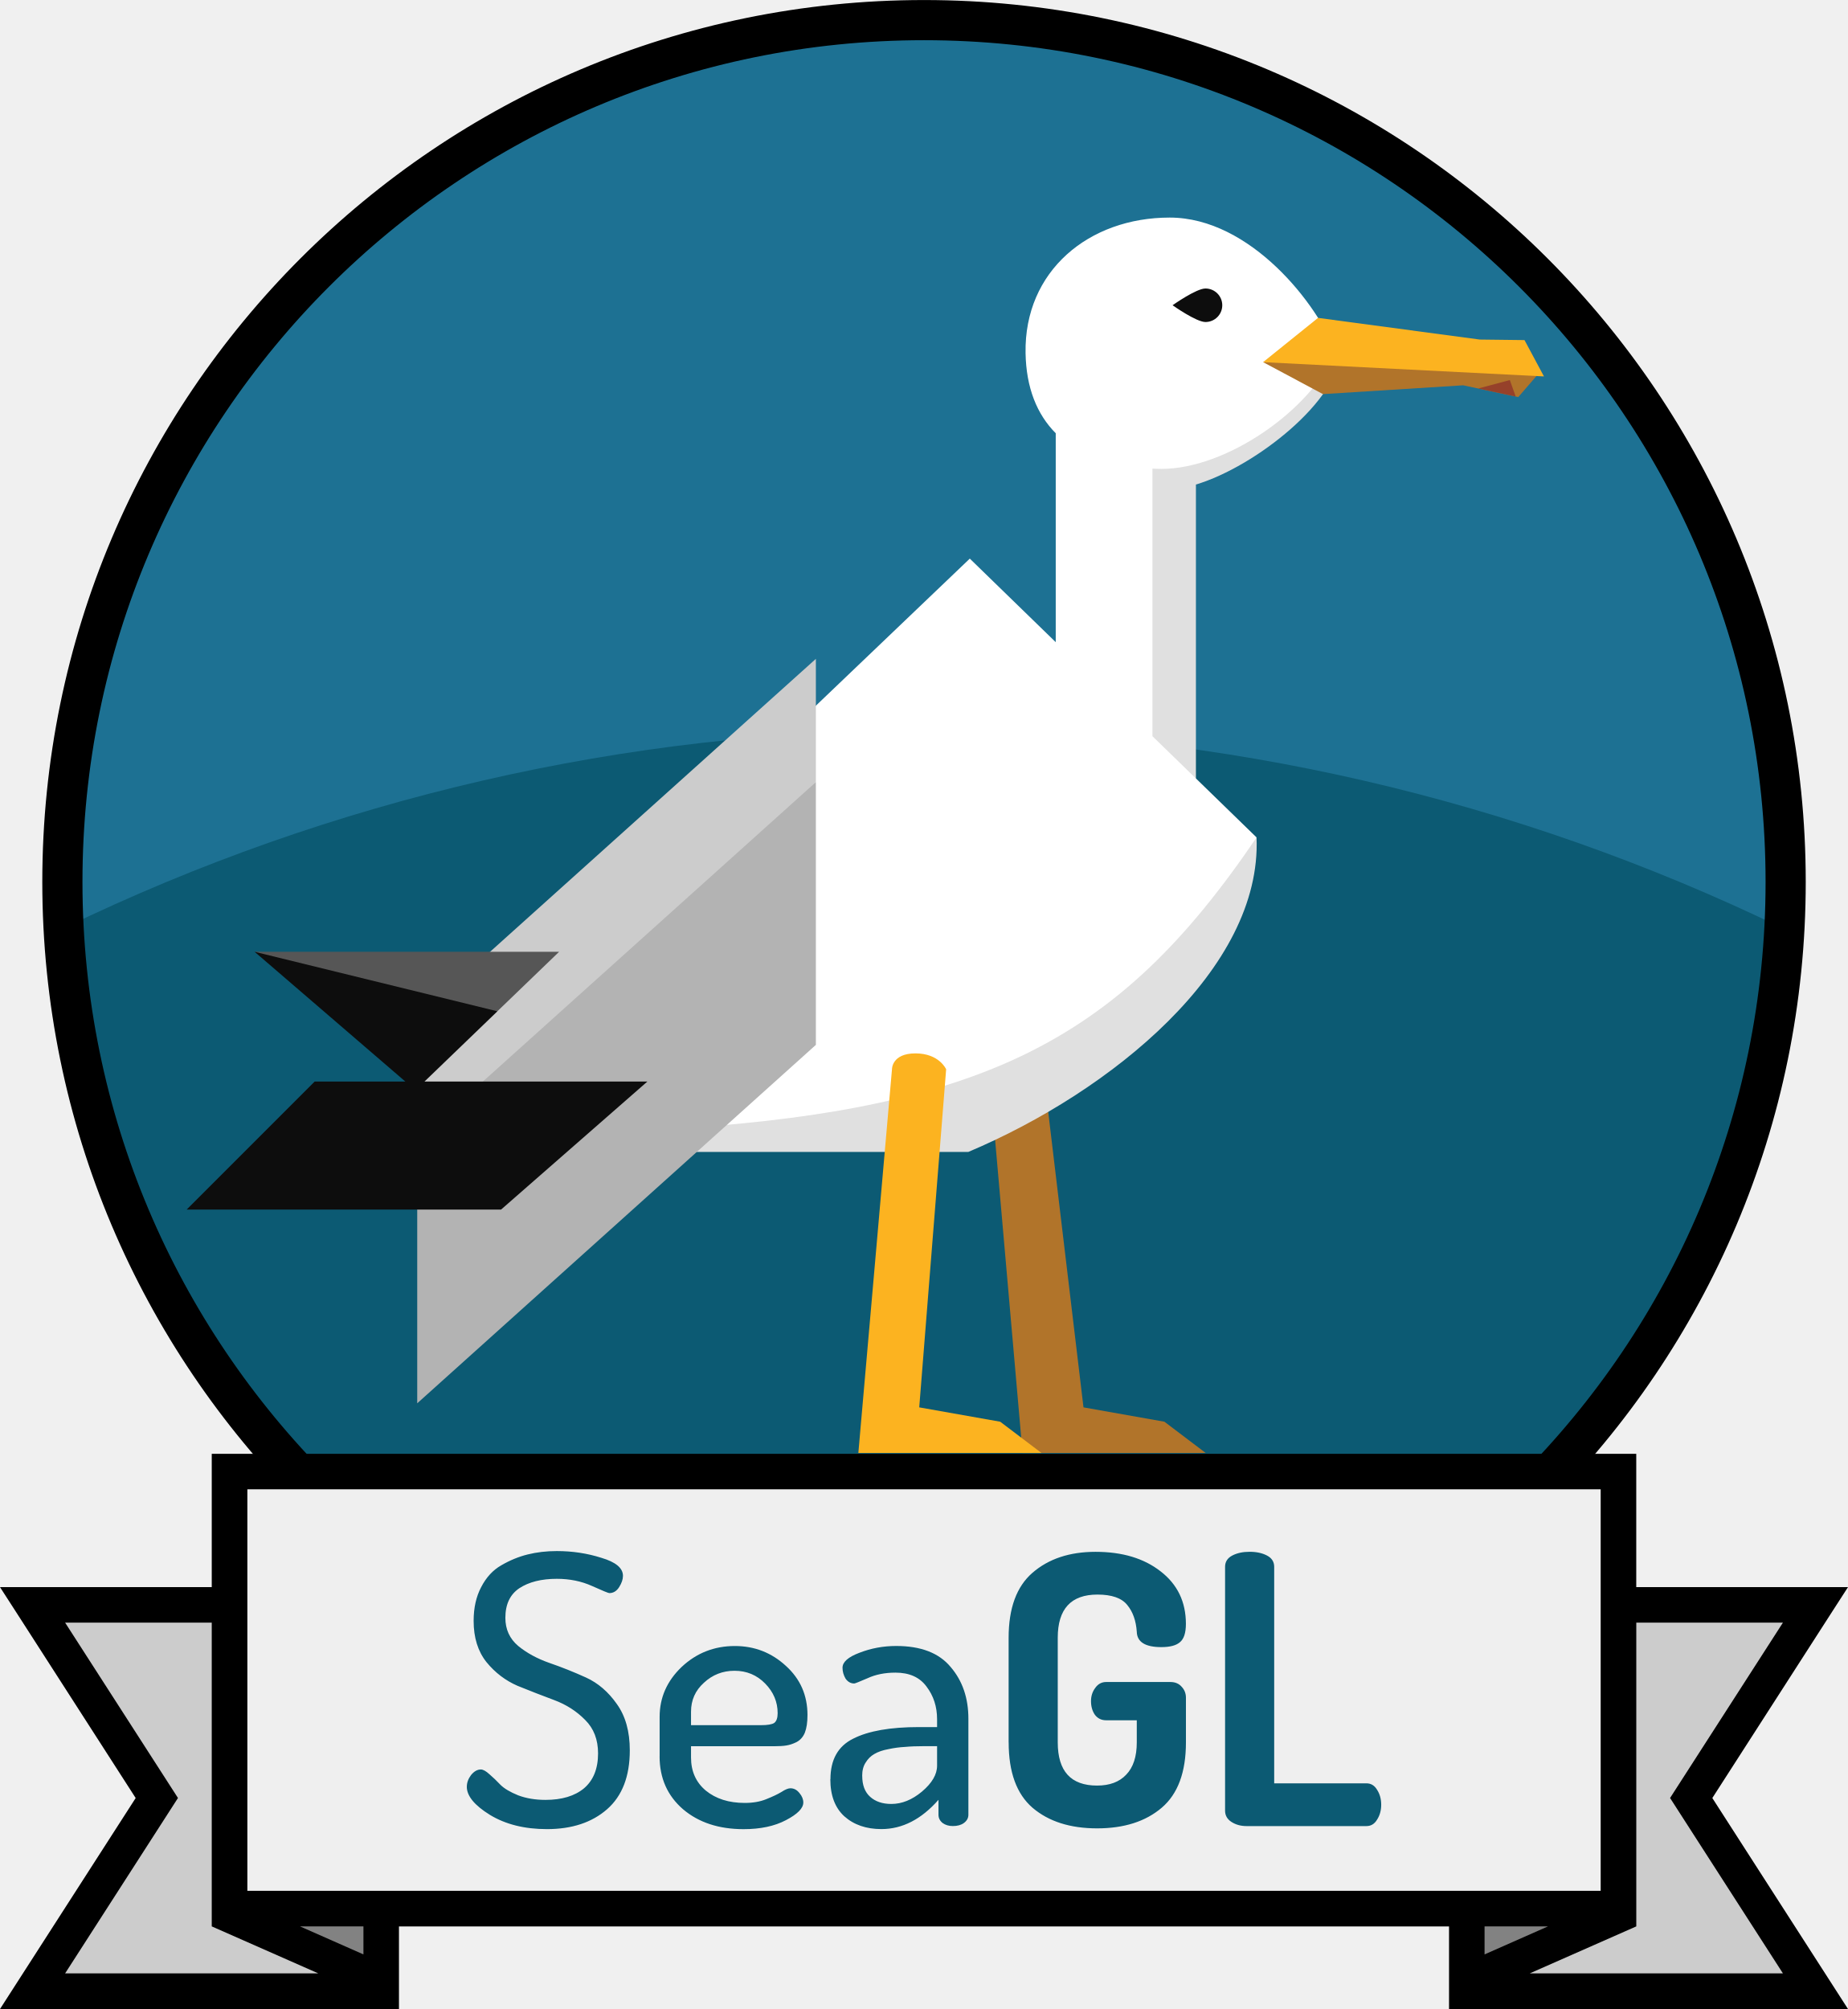
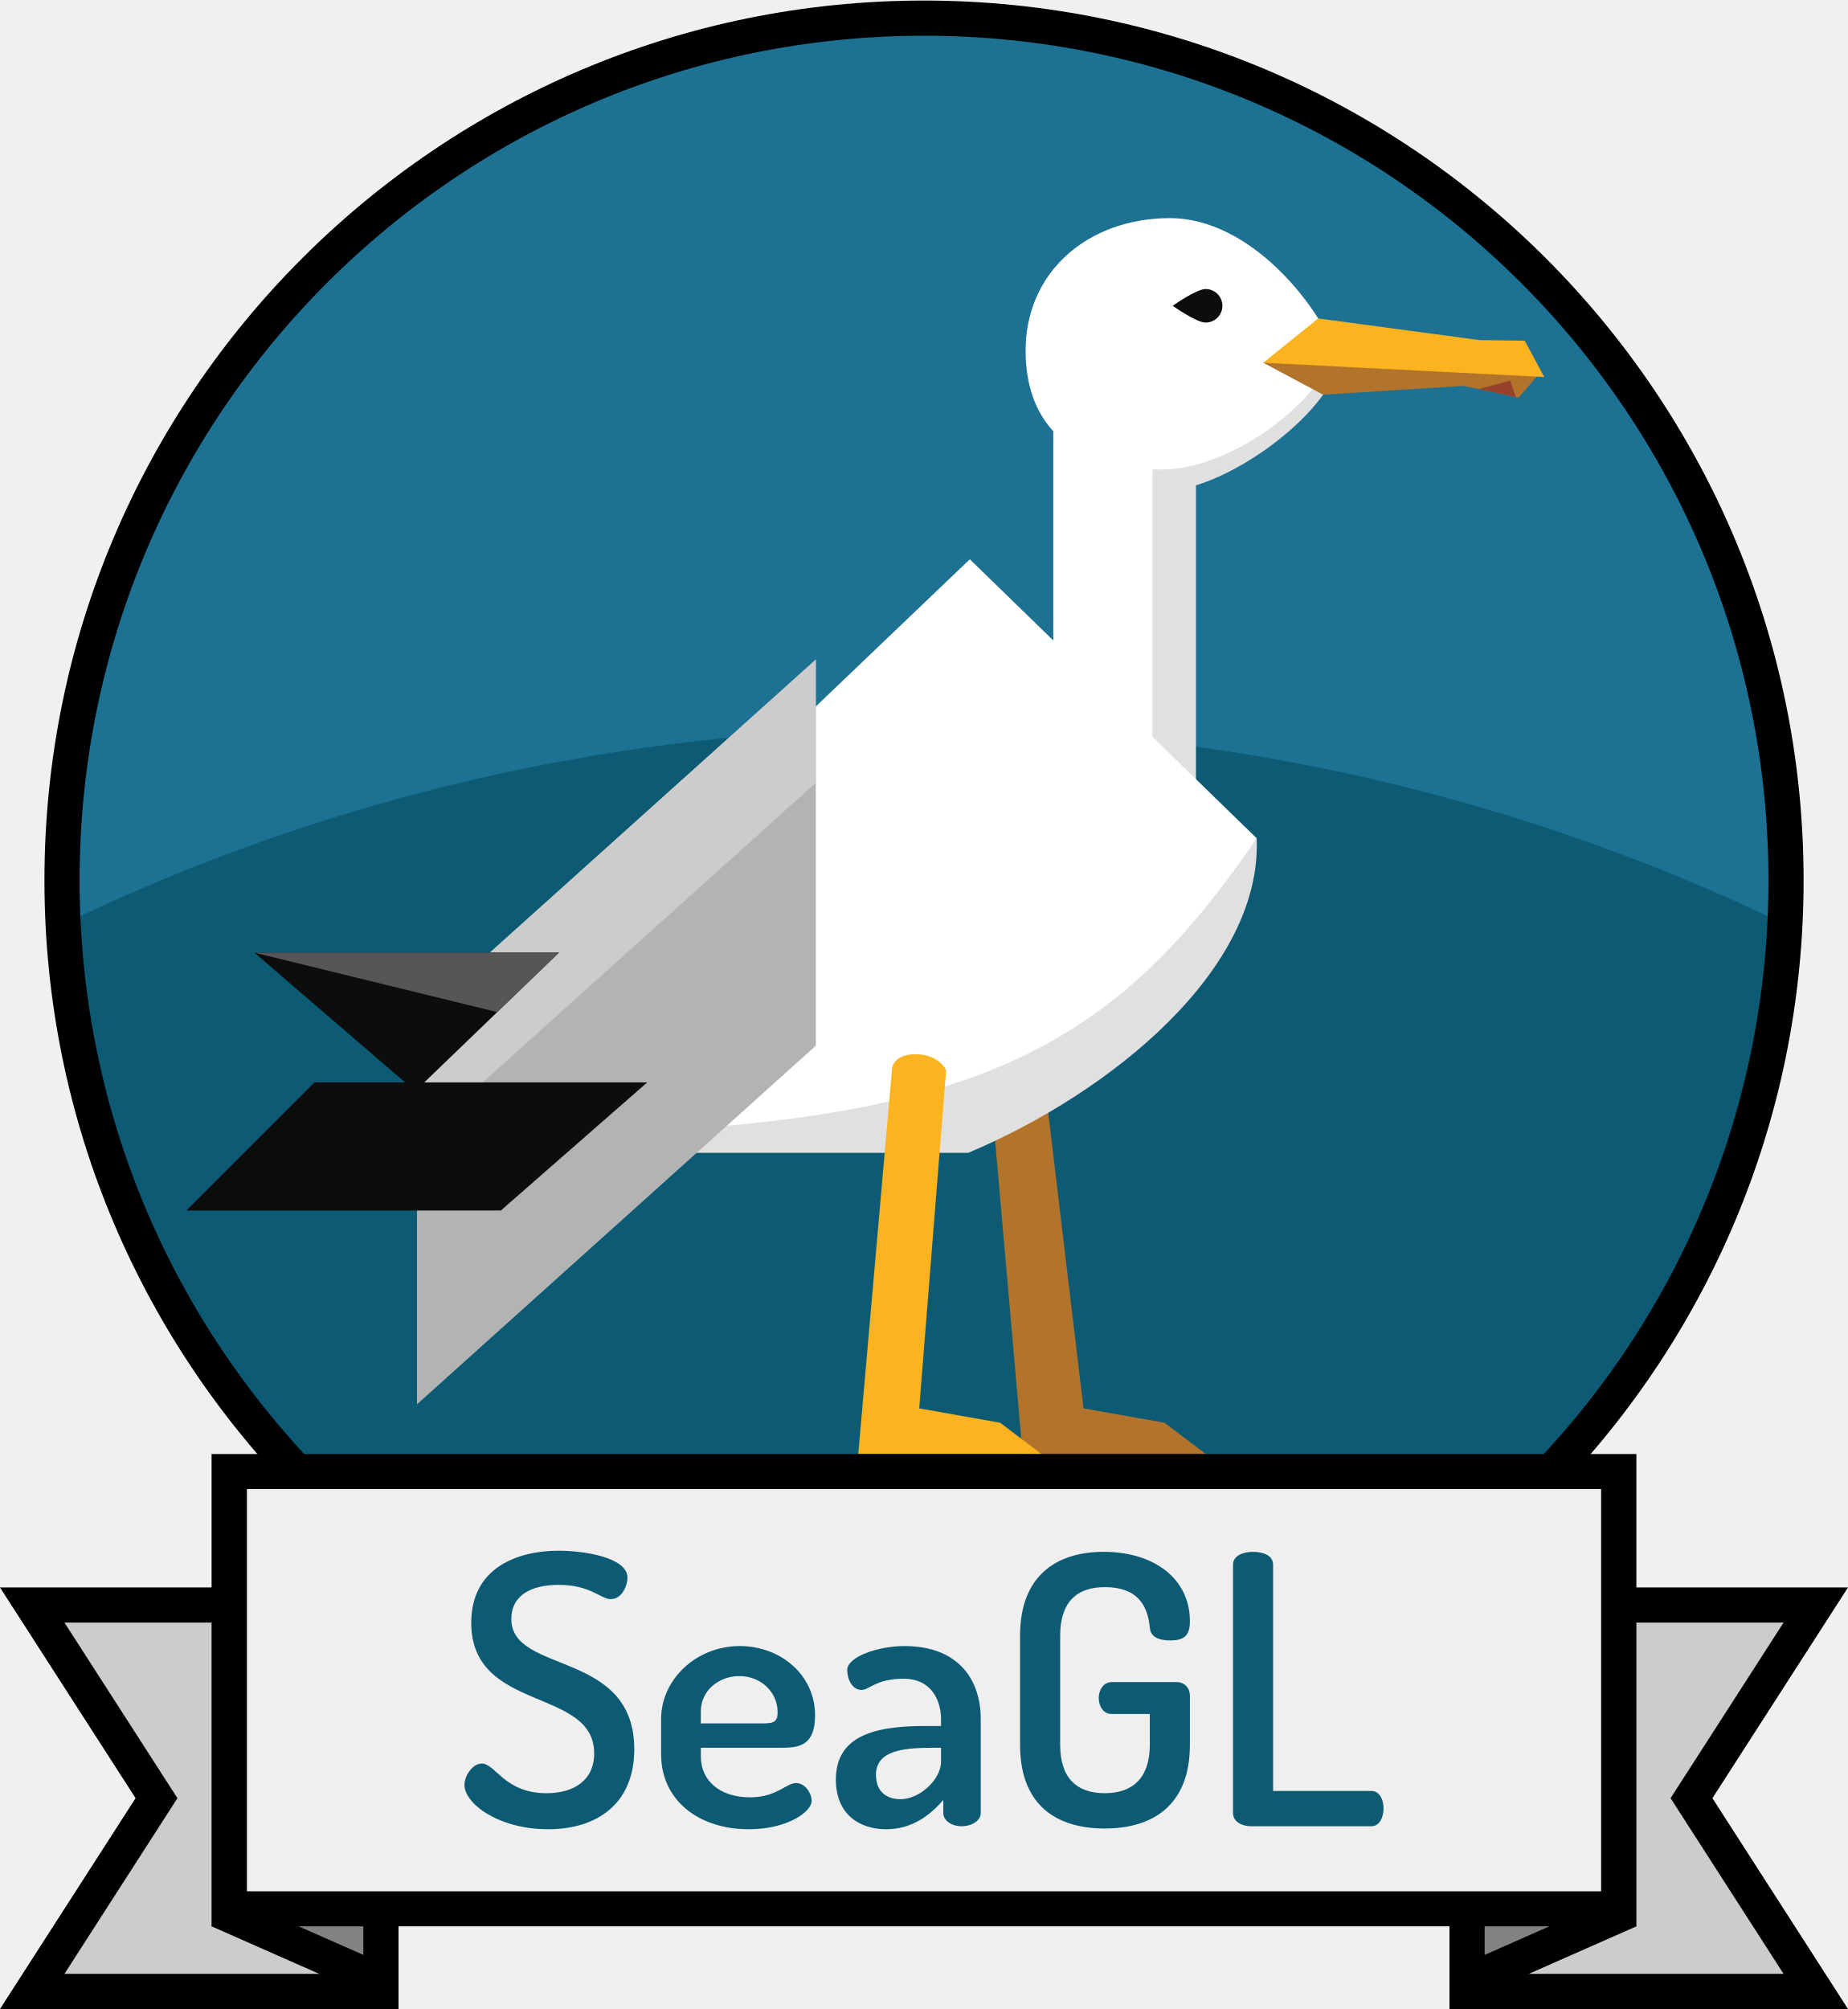
- <svg xmlns="http://www.w3.org/2000/svg" height="200" viewBox="0 0 48.683 52.917" width="184">
-   <circle cx="24.342" cy="23.229" fill="#1d7193" r="22.699" />
-   <path d="m24.342 19.227a52.246 52.246 0 0 0 -22.656 5.217 22.699 22.699 0 0 0 22.656 21.484 22.699 22.699 0 0 0 22.638-21.469 52.246 52.246 0 0 0 -22.638-5.232z" fill="#0c5a73" />
-   <circle cx="24.342" cy="23.229" fill="none" r="22.699" stroke="#000" stroke-width="1.058" />
-   <path d="m28.543 37.07-1.063-8.905h-1.428l.886 10.106h4.824l-1.087-.823z" fill="#b1742a" />
-   <path d="m30.813 5.731c-2.13 0-3.834 1.407-3.796 3.568.016.918.302 1.617.795 2.113v5.503l-2.264-2.201-16.358 15.627 16.154-.773 6.957-5.223.802-2.287-1.598-1.554-.627-1.785v-6.124c1.616-.254 4.065-1.784 4.302-3.323-.449-1.236-2.233-3.541-4.366-3.541z" fill="#fff" />
-   <path d="m9.308 30.342h16.201c3.768-1.591 7.738-4.827 7.593-8.283-1.834 2.703-3.65 4.54-6.192 5.755-5.348 2.555-13.033 1.717-17.602 2.528zm25.865-21.056c-.649 1.524-2.869 3.065-4.577 3.065-.08 0-.158-.004-.236-.007v7.048l1.145 1.113v-7.742c1.611-.487 3.78-2.254 3.78-3.463z" fill="#e0e0e0" />
-   <path d="m10.991 30.042 5.251-6.344 5.251-3.097v6.921l-10.502 9.441z" fill="#b3b3b3" />
-   <path d="m10.991 26.795 10.502-9.441v3.247l-10.502 9.441z" fill="#ccc" />
-   <path d="m6.707 25.07 3.97 3.417h-2.387l-3.373 3.373h8.283l3.855-3.373h-5.872l1.921-1.85-1.59-1.045z" fill="#0d0d0d" />
-   <path d="m6.707 25.07 6.395 1.567 1.627-1.567z" fill="#565656" />
-   <path d="m33.274 9.539 1.578.842 3.693-.232 1.452.31.538-.623-6.117-.642z" fill="#b1742a" />
-   <path d="m34.722 8.373-1.448 1.166 7.4.376-.513-.957-1.179-.014z" fill="#fcb320" />
-   <path d="m39.775 10.011-.835.222.989.211z" fill="#96412a" />
-   <path d="m32.199 8.04c0 .245-.198.442-.443.442-.244 0-.866-.442-.866-.442s.622-.441.866-.441c.245-0.0.443.198.443.441z" fill="#0d0d0d" />
-   <path d="m24.216 37.07.709-8.905s-.181-.419-.809-.419c-.628 0-.618.419-.618.419l-.886 10.106h4.824l-1.087-.823z" fill="#fcb320" />
-   <path d="m5.578 38.293v.467 3.045h-5.578l.465.721 3.109 4.834-3.574 5.557h10.51v-2.175h27.663v2.175h10.51l-3.574-5.557 3.109-4.834.465-.721h-5.578v-3.511z" />
-   <path d="m1.715 42.74 2.973 4.619-2.973 4.62h6.67l-2.807-1.238v-8.001zm45.254 0-2.973 4.619 2.973 4.62h-6.67l2.807-1.238v-8.001z" fill="#ccc" />
-   <path d="m7.903 50.741 1.671.738v-.738zm32.877 0-1.671.738v-.738z" fill="#828282" />
-   <path d="m6.516 39.228h35.652v10.576h-35.652z" fill="#efefef" />
-   <path d="m32.273 47.694v-6.424q0-.198.189-.297.189-.099.458-.099.269 0 .458.099.189.099.189.297v5.703h2.43q.179 0 .279.168.11.168.11.395 0 .227-.11.395-.1.168-.279.168h-3.157q-.229 0-.398-.109-.169-.109-.169-.297zm-5.702-1.799v-2.757q0-1.166.627-1.71.637-.553 1.663-.553 1.056 0 1.713.514.667.514.667 1.384 0 .356-.159.484-.149.128-.488.128-.637 0-.647-.405-.03-.435-.249-.702-.219-.277-.787-.277-1.046 0-1.046 1.137v2.757q0 1.137 1.036 1.137.498 0 .767-.287.279-.287.279-.85v-.583h-.807q-.189 0-.299-.148-.1-.148-.1-.356 0-.198.11-.346.11-.158.289-.158h1.693q.189 0 .299.128.11.119.11.287v1.176q0 1.176-.637 1.72-.637.544-1.703.544-1.066 0-1.703-.544-.627-.544-.627-1.72zm-4.694.969q0-.771.598-1.067.598-.306 1.733-.306h.478v-.208q0-.494-.279-.86-.269-.366-.817-.366-.418 0-.737.148-.319.138-.349.138-.139 0-.229-.128-.08-.138-.08-.287 0-.227.448-.395.458-.178.966-.178.976 0 1.434.553.468.544.468 1.364v2.53q0 .128-.12.217-.11.079-.289.079-.159 0-.269-.079-.11-.089-.11-.217v-.395q-.677.771-1.504.771-.598 0-.976-.336-.369-.336-.369-.978zm.837-.089q0 .366.209.553.209.188.558.188.418 0 .807-.326.398-.336.398-.682v-.514h-.349q-.289 0-.498.02-.209.01-.438.059-.219.04-.369.128-.139.079-.229.227-.09.138-.09.346zm-5.337-.514v-1.038q0-.761.578-1.314.588-.553 1.404-.553.777 0 1.345.524.568.514.568 1.295 0 .287-.07.465-.07.168-.219.247-.139.069-.269.089-.12.02-.329.02h-2.181v.297q0 .544.388.87.398.326 1.026.326.329 0 .568-.099.249-.099.398-.188.149-.099.239-.099.139 0 .239.128.1.119.1.247 0 .227-.458.465-.448.237-1.116.237-.976 0-1.594-.524-.618-.534-.618-1.394zm.827-.82h1.843q.259 0 .349-.059.09-.069.09-.257 0-.445-.329-.781-.329-.336-.807-.336-.468 0-.807.316-.339.306-.339.761zm-5.906 1.621q0-.158.11-.306.12-.148.259-.148.09 0 .229.128.139.119.289.277.149.148.468.277.319.119.717.119.647 0 1.016-.306.369-.316.369-.919 0-.544-.339-.88-.339-.346-.817-.524-.478-.178-.966-.376-.478-.208-.817-.623-.339-.425-.339-1.087 0-.514.199-.89.199-.385.528-.573.339-.198.697-.287.359-.089.767-.089.618 0 1.175.178.568.168.568.474 0 .138-.1.297-.1.158-.259.158-.04 0-.458-.188-.418-.188-.926-.188-.608 0-.986.247-.369.247-.369.781 0 .455.339.741.339.277.817.445.488.168.966.385.478.217.817.702.339.474.339 1.216 0 1.028-.598 1.552-.598.524-1.584.524-.886 0-1.504-.376-.608-.376-.608-.741z" fill="#0c5a73" />
+ <svg xmlns="http://www.w3.org/2000/svg" width="184" height="200">
+   <defs>
+     <clipPath id="c">
+       <circle cx="92" cy="87.631" r="85.827" />
+     </clipPath>
+   </defs>
+   <circle fill="#1d7193" cx="92" cy="87.631" r="85.827" />
+   <circle fill="#0c5a73" cx="92" cy="270.047" r="197.545" clip-path="url(#c)" />
+   <path fill="#000000" d="M92.002.056c-48.347 0-87.577 39.23-87.577 87.577s39.23 87.577 87.577 87.577 87.577-39.23 87.577-87.577S140.349.056 92.002.056zm0 3.5c46.455 0 84.077 37.622 84.077 84.077s-37.622 84.077-84.077 84.077S7.925 134.088 7.925 87.633 45.547 3.557 92.002 3.557z" />
+   <path fill="#ffffff" d="M104.871 37.121v48.203h12.09V37.12Z" />
+   <path fill="#e0e0e0" d="M114.753 38.121v46.203h4.327V38.12Z" />
+   <path fill="#b1742a" d="m107.885 140.206-4.019-33.67s-.685-1.584-3.06-1.584-2.34 1.584-2.34 1.584l3.35 38.213h18.24l-4.11-3.111z" />
+   <path fill="#ffffff" d="m34.714 114.766 15.873-.624 43.453-.547 20.496-13.362 9.308-13.143 1.28-3.642-28.562-27.77z" />
+   <path fill="#e0e0e0" d="M35.157 114.766h61.256c14.247-6.015 29.259-18.25 28.711-31.318-6.936 10.221-13.8 17.165-23.413 21.758-20.223 9.662-49.277 6.493-66.554 9.56z" />
+   <path fill="#fcb320" d="m91.524 140.206 2.68-33.67s-.684-1.584-3.06-1.584-2.338 1.584-2.338 1.584l-3.35 38.213h18.239l-4.11-3.111z" />
+   <path fill="#b3b3b3" d="M41.52 101.356 81.229 65.66v38.443L41.521 139.8z" />
+   <path fill="#cccccc" d="M41.52 101.356 81.229 65.66v12.276l-39.707 35.697Z" />
+   <path fill="#0d0d0d" d="m25.324 94.834 16.018 13.79 14.314-13.79Z" />
+   <path fill="#565656" d="m25.324 94.834 24.182 5.924 6.15-5.924z" />
+   <path fill="#0d0d0d" d="M31.308 107.753h33.137l-14.576 12.754H18.552Z" />
+   <path fill="#e0e0e0" d="M133.372 35.203c0 5.346-11.217 13.597-17.157 13.597l.156-3.46c-4.9.603-8.721-6.551-8.721-13.534 0-4.222 4.992-9.496 8.82-9.496 8.015 1.198 16.902 11.218 16.902 12.893z" />
+   <path fill="#ffffff" d="M132.975 35.1c-2.428 5.781-10.852 11.641-17.33 11.641-7.93 0-13.386-3.612-13.528-11.538-.145-8.17 6.298-13.489 14.352-13.489 8.065 0 14.809 8.715 16.506 13.387z" />
+   <path fill="#0d0d0d" d="M121.71 30.441c0 .925-.748 1.673-1.675 1.673-.922 0-3.274-1.673-3.274-1.673s2.351-1.668 3.274-1.668a1.67 1.67 0 0 1 1.675 1.668z" />
+   <path fill="#b1742a" d="m125.774 36.11 5.964 3.183 13.966-.878 5.491 1.173 2.035-2.356-23.13-2.43z" />
+   <path fill="#fcb320" d="m131.249 31.703-5.475 4.407 27.98 1.422-1.942-3.618-4.46-.052z" />
+   <path fill="#96412a" d="m150.354 37.893-3.158.84 3.74.8z" />
+   <path fill="#cccccc" d="M3.208 159.78h34.723v38.468H3.208l12.375-19.235Zm177.584 0h-34.723v38.468h34.723l-12.375-19.235z" />
+   <path fill="#000000" d="m0 158.032 13.5 20.98L0 200h39.679v-41.968zm6.417 3.5h29.761V196.5H6.418l11.247-17.488Zm177.583-3.5-13.5 20.98L184 200h-39.679v-41.968zm-6.417 3.5h-29.761V196.5h29.76l-11.247-17.488z" />
+   <path fill="#828282" d="m21.76 190.161 16.171 7.14v-19.957m124.31 12.817-16.172 7.14v-19.957" />
+   <path fill="#000000" d="M36.178 177.343v17.273l-13.713-6.055-1.41 3.205 18.624 8.22v-22.643zm111.644 0v17.273l13.713-6.055 1.41 3.205-18.624 8.22v-22.643z" />
+   <path fill="#efefef" d="M22.825 146.493h138.35v43.532H22.825Z" />
+   <path fill="#000000" d="M21.066 144.752v47.017H162.93v-47.017zm3.518 3.485h134.835v40.047H24.584Z" />
+   <path fill="#0c5a73" d="M54.415 178.517c-4.18 0-5.084-2.952-6.44-2.952-.941 0-1.732 1.233-1.732 2.13 0 1.868 3.427 4.41 8.323 4.41 4.971 0 8.586-2.616 8.586-7.96 0-9.94-12.24-7.437-12.24-12.967 0-2.355 1.96-3.401 4.708-3.401 3.202 0 4.18 1.42 5.198 1.42 1.13 0 1.657-1.383 1.657-2.13 0-2.055-4.407-2.69-6.855-2.69-4.03 0-8.7 1.644-8.7 7.174 0 8.969 12.24 6.39 12.24 13.005 0 2.69-2.033 3.961-4.745 3.961zm19.245-14.649c-4.331 0-7.834 3.326-7.834 7.25v3.55c0 4.447 3.616 7.437 8.737 7.437 3.804 0 6.252-1.72 6.252-2.84 0-.673-.603-1.757-1.544-1.757-1.017 0-1.92 1.42-4.595 1.42-2.9 0-4.895-1.57-4.895-4.073v-.86h7.946c1.695 0 3.427-.112 3.427-3.213 0-4.074-3.465-6.914-7.494-6.914zm-3.88 7.698v-1.195c0-2.056 1.77-3.513 3.842-3.513 2.147 0 3.804 1.607 3.804 3.587 0 .897-.302 1.121-1.394 1.121zm20.262-7.698c-2.561 0-5.687 1.047-5.687 2.392 0 .897.49 1.98 1.431 1.98.753 0 1.431-1.12 4.18-1.12 2.75 0 3.729 2.13 3.729 4.035v.673h-1.657c-5.235 0-8.813 1.121-8.813 5.344 0 3.363 2.26 4.933 5.009 4.933 2.56 0 4.369-1.383 5.687-2.915v1.308c0 .71.79 1.308 1.807 1.308 1.093 0 1.921-.598 1.921-1.308v-9.38c0-3.737-2.071-7.25-7.607-7.25zm3.653 11.51c0 1.794-2.147 3.737-4.03 3.737-1.393 0-2.448-.747-2.448-2.429 0-2.392 2.674-2.69 5.536-2.69h.942zM114.483 162c.038.971.942 1.308 1.996 1.308 1.318 0 1.996-.374 1.996-1.906 0-4.223-3.54-6.914-8.586-6.914-4.595 0-8.323 2.28-8.323 8.334v10.874c0 6.054 3.653 8.334 8.436 8.334 4.745 0 8.473-2.28 8.473-8.334v-4.895c0-.71-.49-1.345-1.318-1.345h-6.478c-.828 0-1.28.822-1.28 1.57 0 .821.452 1.606 1.28 1.606h3.804v3.064c0 3.289-1.695 4.821-4.481 4.821-2.825 0-4.444-1.532-4.444-4.82v-10.875c0-3.289 1.619-4.82 4.444-4.82 3.276 0 4.255 1.83 4.481 3.998zm22.069 19.806c.79 0 1.205-.897 1.205-1.757 0-.897-.414-1.756-1.205-1.756h-9.792v-22.534c0-.897-.979-1.27-1.996-1.27-.979 0-1.996.373-1.996 1.27v24.739c0 .86.904 1.308 1.77 1.308z" />
</svg>
